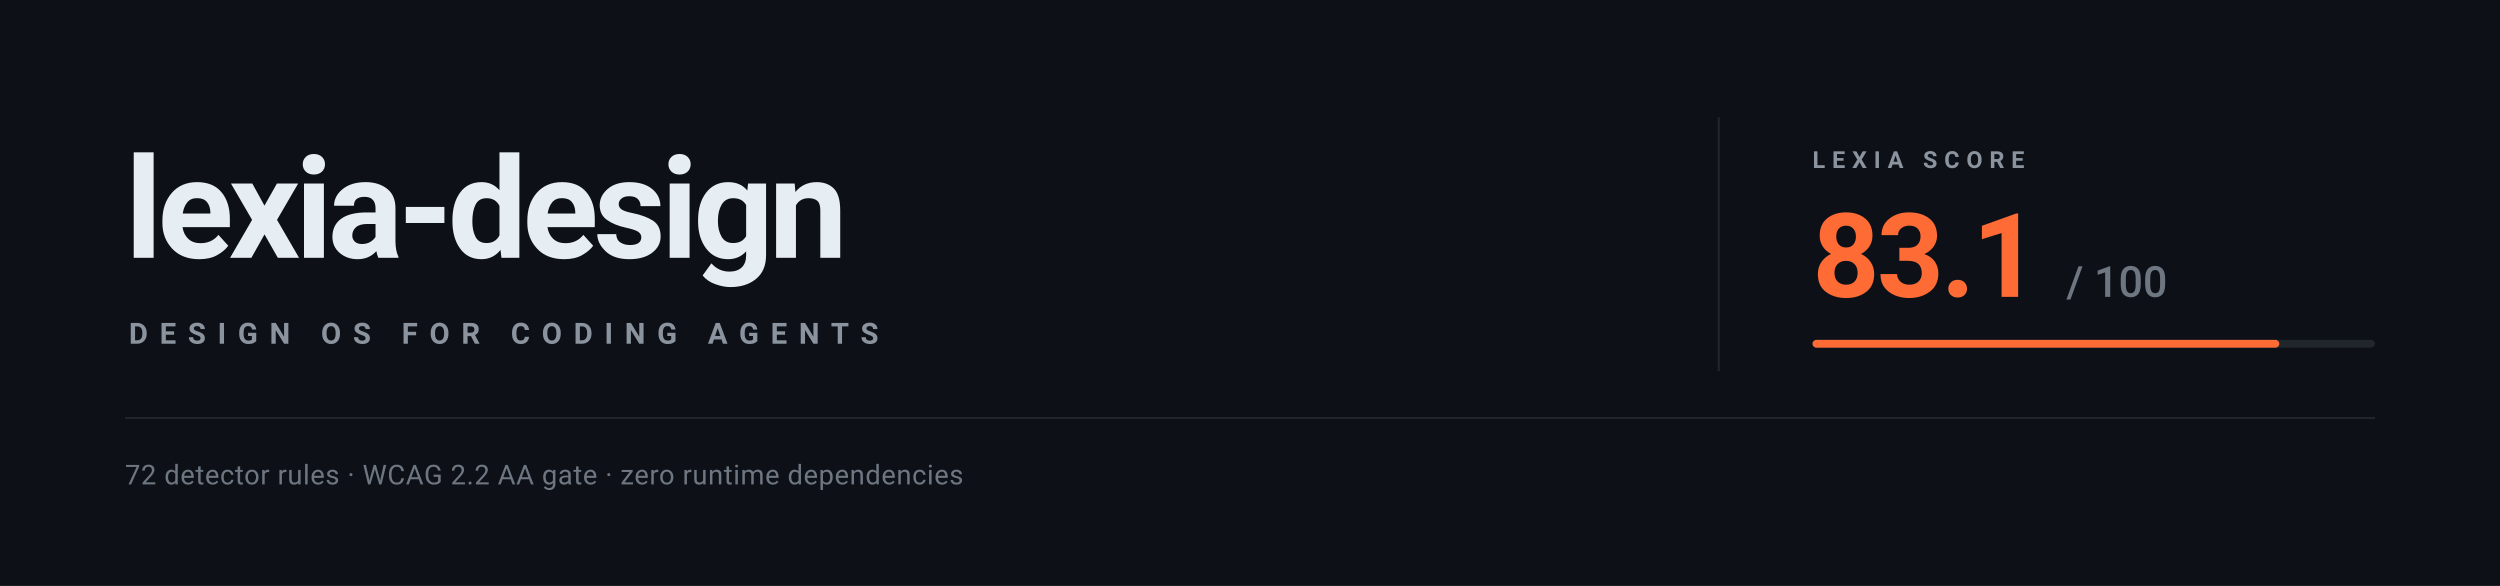
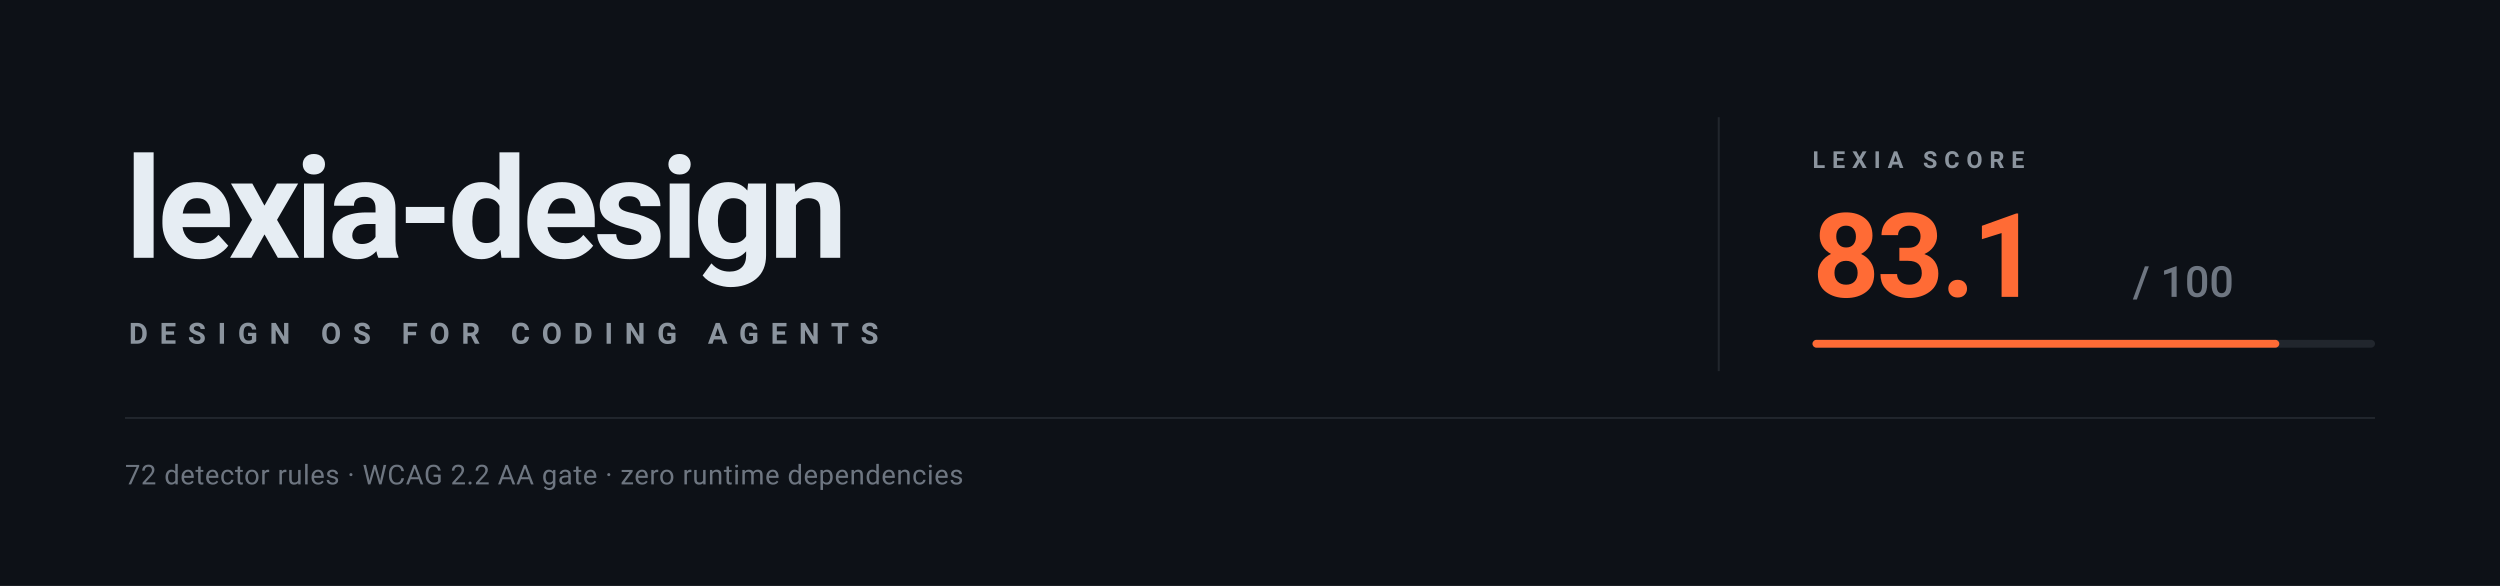
<svg xmlns="http://www.w3.org/2000/svg" viewBox="0 0 1280 300" width="1280" height="300" role="img" aria-label="lexia-design — design OS for coding agents">
  <rect width="1280" height="300" fill="#0D1117" />
  <g font-family="ui-sans-serif, system-ui, -apple-system, 'Segoe UI', Roboto, Helvetica, Arial, sans-serif">
    <text x="64" y="132" fill="#E6EDF3" font-size="72" font-weight="700" letter-spacing="-2.5">lexia-design</text>
    <text x="66" y="176" fill="#8B949E" font-size="15" font-weight="600" letter-spacing="6">DESIGN OS FOR CODING AGENTS</text>
    <line x1="64" y1="214" x2="1216" y2="214" stroke="#21262D" stroke-width="1" />
    <text x="64" y="248" fill="#6E7681" font-size="14" letter-spacing="0.3">72 detector rules · WCAG 2.2 AA gate · zero runtime dependencies</text>
    <line x1="880" y1="60" x2="880" y2="190" stroke="#21262D" stroke-width="1" />
    <text x="928" y="86" fill="#8B949E" font-size="12" font-weight="600" letter-spacing="3.5">LEXIA SCORE</text>
    <text x="928" y="152" fill="#FF6B35" font-size="60" font-weight="700" letter-spacing="-1.5">83.1</text>
-     <text x="1058" y="152" fill="#6E7681" font-size="22" font-weight="500">/ 100</text>
+     <text x="1092" y="152" fill="#6E7681" font-size="22" font-weight="500">/ 100</text>
    <rect x="928" y="174" width="288" height="4" rx="2" fill="#21262D" />
    <rect x="928" y="174" width="239" height="4" rx="2" fill="#FF6B35" />
  </g>
</svg>
